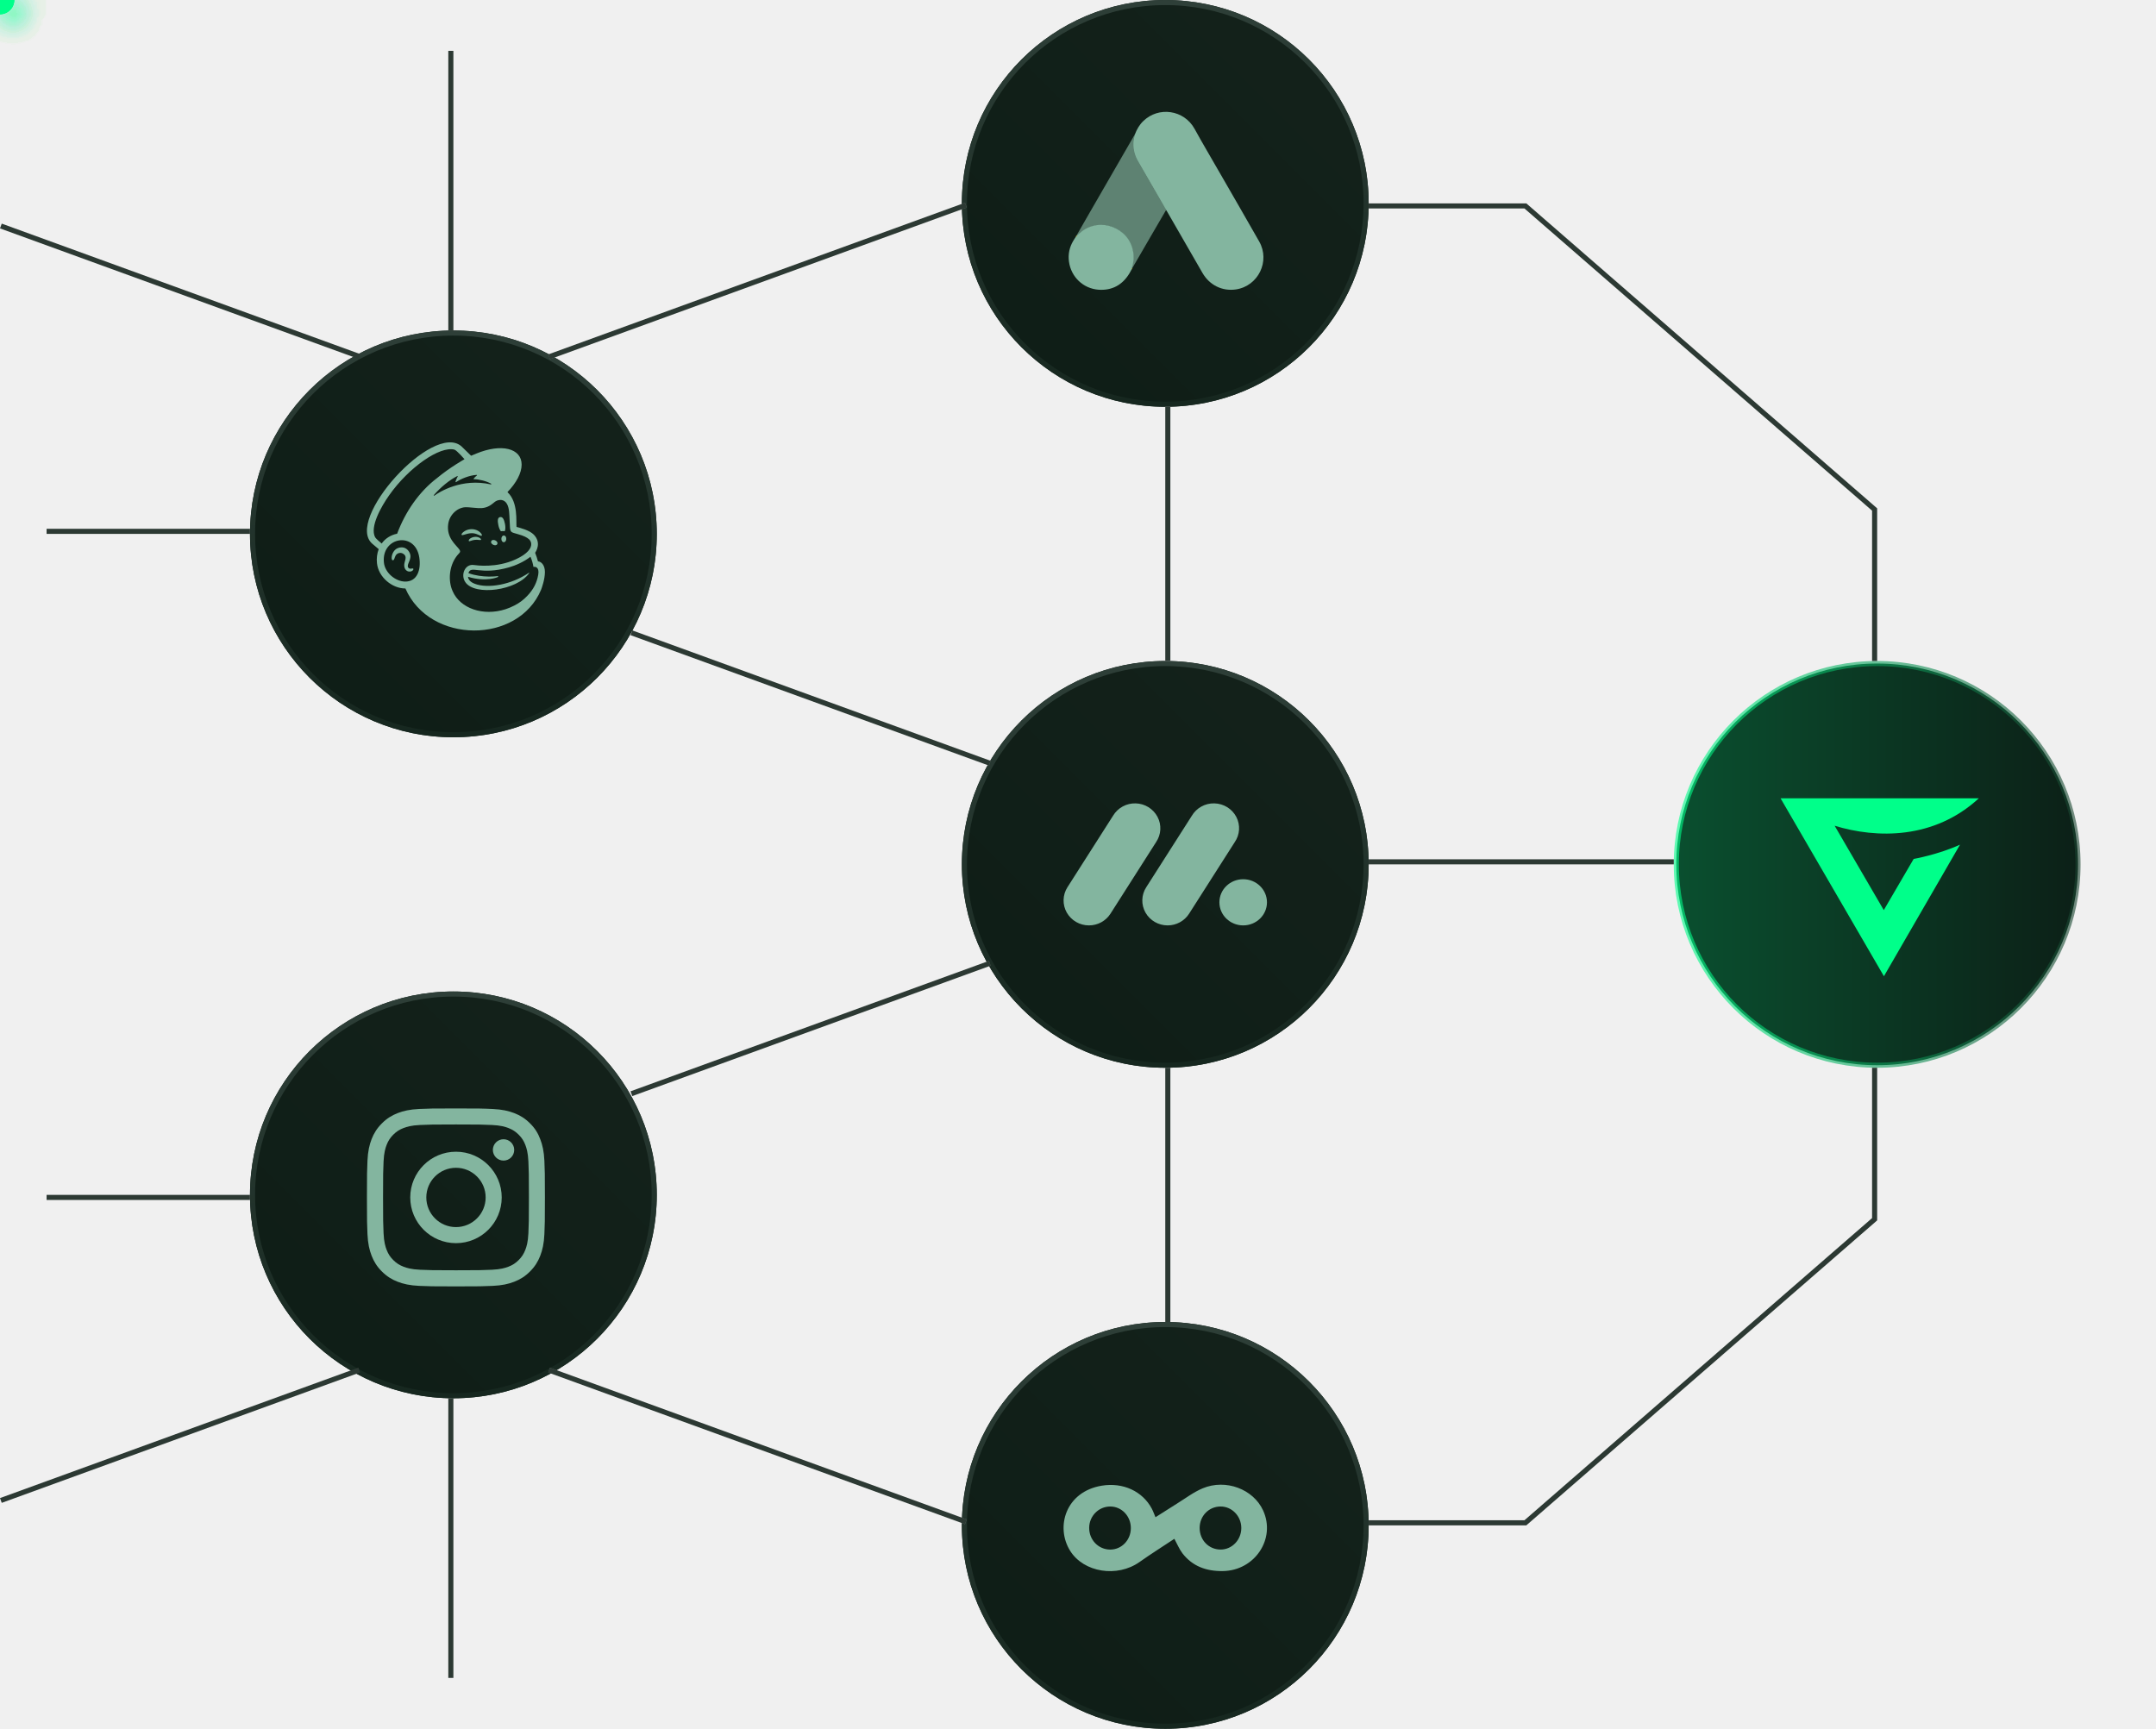
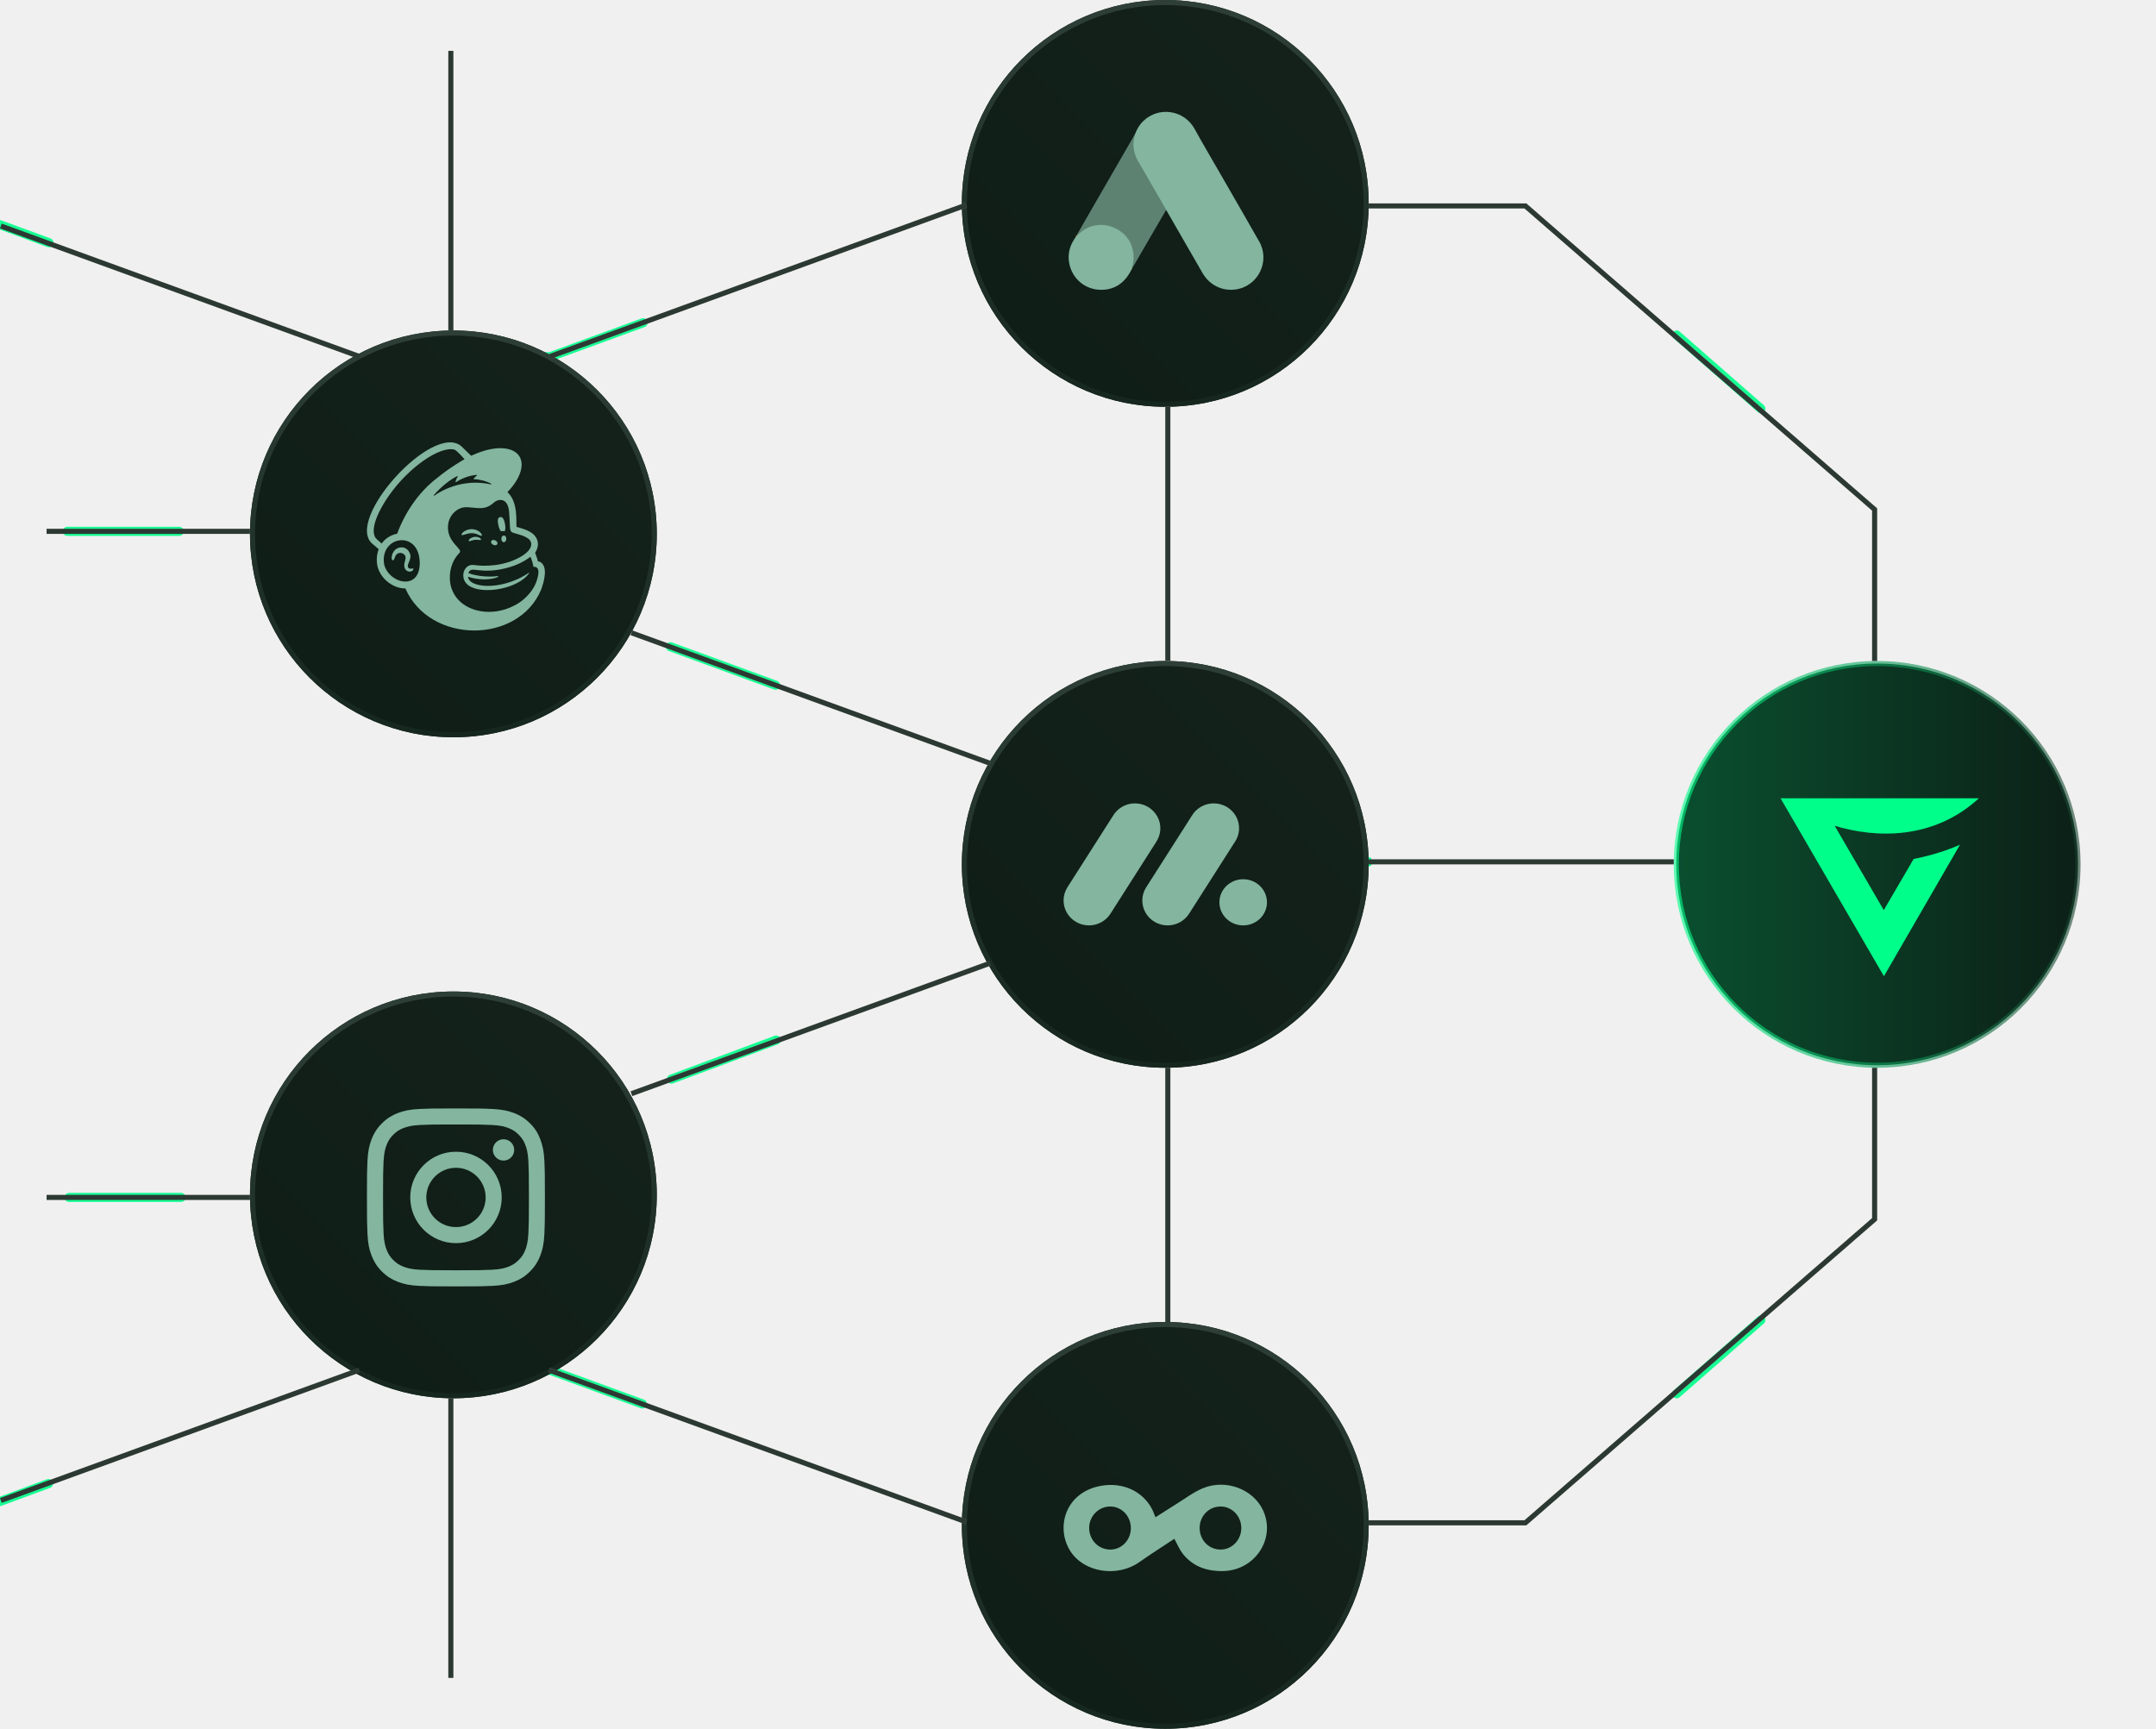
<svg xmlns="http://www.w3.org/2000/svg" width="424" height="340" viewBox="0 0 424 340" fill="none">
  <style>
	.pulse{ fill:#00FF8A; filter:drop-shadow(0 0 3px #00FF8A); }
	.hub-pulse{ fill:none; stroke:#00FF8A; }
	@media (prefers-reduced-motion: reduce){
		.pulse, .hub-pulse{ display:none; }
	}
</style>
+   <path d="M369 169.5 L269.163 169.5 L229 162.7 L194.477 150.1 L124.342 124.45 L89 111.5 L49.163 104.5 L0 104.5" pathLength="100" fill="none" stroke="#00FF8A" stroke-width="1.8" stroke-linecap="round" stroke-dasharray="22 100" stroke-dashoffset="22" opacity="0.9">
+     <animate attributeName="stroke-dashoffset" values="22;-100" dur="5.2s" begin="0s" repeatCount="indefinite" />
+   </path>
+   <path d="M369 169.5 L269.163 169.5 L229 176.1 L194.477 188.98 L124.342 215.1 L89 228.3 L49.163 235.5 L0 235.5" pathLength="100" fill="none" stroke="#00FF8A" stroke-width="1.8" stroke-linecap="round" stroke-dasharray="22 100" stroke-dashoffset="22" opacity="0.9">
+     <animate attributeName="stroke-dashoffset" values="22;-100" dur="5.8s" begin="-2.1s" repeatCount="indefinite" />
+   </path>
+   <path d="M369.163 170 L369.163 100.4 L300.16 40 L269.163 40 L229 26 L189.775 40.34 L108.159 70.17 L70.477 70.1 L0 44.2" pathLength="100" fill="none" stroke="#00FF8A" stroke-width="1.8" stroke-linecap="round" stroke-dasharray="22 100" stroke-dashoffset="22" opacity="0.9">
+     <animate attributeName="stroke-dashoffset" values="22;-100" dur="6.6s" begin="-3.4s" repeatCount="indefinite" />
+   </path>
+   <path d="M369.163 170 L369.163 239.6 L300.16 300 L269.163 300 L229 313.6 L189.775 299.3 L108.159 269.47 L70.477 269.3 L0 295.3" pathLength="100" fill="none" stroke="#00FF8A" stroke-width="1.8" stroke-linecap="round" stroke-dasharray="22 100" stroke-dashoffset="22" opacity="0.9">
+     <animate attributeName="stroke-dashoffset" values="22;-100" dur="7.2s" begin="-1.2s" repeatCount="indefinite" />
+   </path>
  <path d="M408.663 170C408.663 148.185 390.978 130.5 369.163 130.5C347.348 130.5 329.663 148.185 329.663 170C329.663 191.815 347.348 209.5 369.163 209.5C390.978 209.5 408.663 191.815 408.663 170Z" fill="url(#paint0_linear_191_23317)" />
  <path d="M408.663 170C408.663 148.185 390.978 130.5 369.163 130.5C347.348 130.5 329.663 148.185 329.663 170C329.663 191.815 347.348 209.5 369.163 209.5C390.978 209.5 408.663 191.815 408.663 170Z" stroke="url(#paint1_linear_191_23317)" stroke-opacity="0.6" />
  <path d="M389.163 157H350.163L370.494 192L385.455 166.124C381.121 168.095 376.344 168.929 376.344 168.929L370.465 178.995L360.8 162.4C369.059 164.934 380.374 165.113 389.163 157Z" fill="#00FF8A" />
  <path d="M129.163 105C129.163 82.909 111.254 65 89.163 65C67.072 65 49.163 82.909 49.163 105C49.163 127.091 67.072 145 89.163 145C111.254 145 129.163 127.091 129.163 105Z" fill="url(#paint2_linear_191_23317)" />
  <path d="M128.663 105C128.663 83.185 110.978 65.5 89.163 65.5C67.348 65.5 49.663 83.185 49.663 105C49.663 126.815 67.348 144.5 89.163 144.5C110.978 144.5 128.663 126.815 128.663 105Z" stroke="url(#paint3_linear_191_23317)" />
  <path d="M98.497 104.473C98.753 104.44 99.01 104.44 99.266 104.473C99.406 104.16 99.431 103.609 99.307 103.026C99.125 102.146 98.869 101.612 98.357 101.694C97.845 101.776 97.82 102.417 98.01 103.297C98.101 103.782 98.291 104.21 98.497 104.473ZM94.061 105.172C94.433 105.336 94.656 105.443 94.747 105.344C94.904 105.188 94.458 104.571 93.747 104.267C92.905 103.922 91.946 104.037 91.211 104.571C90.963 104.752 90.732 104.999 90.765 105.155C90.839 105.459 91.591 104.933 92.64 104.867C93.21 104.826 93.689 105.007 94.061 105.172ZM93.318 105.591C92.566 105.706 92.079 106.125 92.203 106.421C92.277 106.446 92.302 106.487 92.632 106.356C93.128 106.166 93.656 106.117 94.185 106.191C94.425 106.216 94.54 106.232 94.598 106.15C94.706 105.977 94.119 105.5 93.318 105.591ZM97.795 107.005C98.076 106.438 96.895 105.854 96.614 106.43C96.333 106.997 97.523 107.572 97.795 107.005ZM99.092 105.32C98.456 105.311 98.431 106.619 99.067 106.635C99.712 106.635 99.737 105.328 99.092 105.32ZM80.984 111.815C80.877 111.84 80.488 111.938 80.282 111.618C79.852 110.96 81.199 109.94 80.53 108.666C79.778 107.227 78.225 107.548 77.63 108.205C76.911 108.995 76.911 110.146 77.217 110.187C77.572 110.236 77.556 109.653 77.828 109.225C78.151 108.732 78.803 108.592 79.299 108.913C79.299 108.913 79.307 108.913 79.307 108.921C80.265 109.546 79.423 110.384 79.497 111.28C79.613 112.654 81.025 112.629 81.281 112.02C81.314 111.963 81.306 111.881 81.265 111.831C81.265 111.922 81.314 111.741 80.984 111.815ZM105.8 110.409C105.519 109.439 105.585 109.653 105.238 108.715C105.445 108.411 106.502 106.734 104.982 105.155C104.123 104.259 102.173 103.79 101.579 103.626C101.455 102.689 101.967 98.791 99.794 96.785C101.513 95.01 102.586 93.053 102.586 91.375C102.578 88.152 98.597 87.174 93.689 89.197L92.649 89.632C92.64 89.624 90.765 87.799 90.74 87.774C85.156 82.923 67.659 102.269 73.252 106.972L74.475 108C74.144 108.88 74.028 109.825 74.136 110.762C74.417 113.517 77.118 115.745 79.728 115.737C84.511 126.705 101.909 126.721 106.411 115.983C106.552 115.613 107.163 113.953 107.163 112.489C107.163 111.026 106.329 110.409 105.8 110.409ZM79.629 114.38C77.737 114.331 75.697 112.637 75.499 110.631C74.987 105.583 81.645 104.432 82.455 109.611C82.835 112.053 82.066 114.429 79.629 114.38ZM78.101 104.966C76.845 105.213 75.738 105.92 75.061 106.898C74.656 106.561 73.904 105.912 73.772 105.665C72.698 103.618 74.954 99.647 76.531 97.41C80.431 91.869 86.535 87.676 89.369 88.432C89.832 88.564 91.352 90.315 91.352 90.315C91.352 90.315 88.526 91.877 85.908 94.056C82.364 96.769 79.695 100.699 78.101 104.966ZM97.878 113.303C97.878 113.303 94.92 113.739 92.12 112.719C92.632 111.058 94.359 113.221 100.1 111.585C101.364 111.223 103.024 110.516 104.321 109.496C104.602 110.138 104.8 110.812 104.908 111.494C105.213 111.437 106.089 111.453 105.858 112.982C105.585 114.619 104.883 115.95 103.71 117.176C102.975 117.965 102.099 118.623 101.133 119.099C100.596 119.379 100.026 119.617 99.447 119.807C95.019 121.245 90.484 119.667 89.014 116.263C88.898 116 88.799 115.737 88.716 115.457C88.097 113.213 88.626 110.524 90.278 108.83C90.377 108.723 90.484 108.592 90.484 108.436C90.468 108.296 90.418 108.164 90.327 108.057C89.749 107.219 87.742 105.796 88.146 103.042C88.436 101.061 90.17 99.671 91.798 99.754L92.211 99.778C92.913 99.819 93.524 99.91 94.103 99.934C95.069 99.975 95.945 99.836 96.969 98.981C97.316 98.693 97.597 98.438 98.068 98.364C98.456 98.265 98.861 98.339 99.191 98.545C100.017 99.096 100.133 100.419 100.174 101.39C100.199 101.94 100.265 103.289 100.29 103.667C100.339 104.547 100.571 104.67 101.042 104.818C101.306 104.909 101.554 104.966 101.909 105.073C103 105.377 103.644 105.69 104.065 106.084C104.28 106.29 104.412 106.561 104.462 106.849C104.594 107.786 103.735 108.945 101.455 109.99C97.589 111.774 93.698 111.182 93.136 111.116C91.467 110.894 90.517 113.04 91.517 114.503C93.392 117.258 101.653 116.148 104.049 112.744C104.106 112.662 104.057 112.612 103.991 112.662C100.529 115.013 95.953 115.811 93.351 114.808C92.954 114.651 92.128 114.273 92.029 113.435C95.639 114.545 97.911 113.492 97.911 113.492C97.911 113.492 98.093 113.278 97.878 113.303ZM85.305 97.386C86.692 95.791 88.394 94.401 89.931 93.628C89.956 93.612 89.997 93.62 90.013 93.653C90.022 93.669 90.022 93.694 90.013 93.71C89.889 93.932 89.658 94.401 89.584 94.755C89.576 94.787 89.6 94.82 89.633 94.829C89.65 94.837 89.666 94.829 89.683 94.82C90.633 94.179 92.293 93.48 93.739 93.398C93.772 93.398 93.805 93.423 93.805 93.456C93.805 93.48 93.797 93.497 93.78 93.513C93.541 93.694 93.326 93.908 93.144 94.154C93.128 94.179 93.128 94.22 93.161 94.237C93.169 94.245 93.186 94.245 93.194 94.245C94.21 94.253 95.647 94.607 96.589 95.133C96.655 95.166 96.606 95.289 96.54 95.273C90.782 93.957 86.346 96.802 85.404 97.484C85.371 97.501 85.338 97.492 85.313 97.468C85.288 97.435 85.288 97.402 85.305 97.386Z" fill="#83B59F" />
  <path d="M269.163 170C269.163 147.909 251.254 130 229.163 130C207.072 130 189.163 147.909 189.163 170C189.163 192.091 207.072 210 229.163 210C251.254 210 269.163 192.091 269.163 170Z" fill="url(#paint4_linear_191_23317)" />
  <path d="M268.663 170C268.663 148.185 250.978 130.5 229.163 130.5C207.348 130.5 189.663 148.185 189.663 170C189.663 191.815 207.348 209.5 229.163 209.5C250.978 209.5 268.663 191.815 268.663 170Z" stroke="url(#paint5_linear_191_23317)" />
  <path d="M214.149 182C213.263 182.002 212.392 181.769 211.626 181.325C210.86 180.881 210.225 180.241 209.787 179.472C209.356 178.708 209.141 177.842 209.165 176.965C209.189 176.089 209.451 175.235 209.924 174.496L218.907 160.409C219.367 159.651 220.02 159.03 220.799 158.607C221.578 158.184 222.455 157.976 223.341 158.002C224.227 158.023 225.091 158.279 225.845 158.743C226.599 159.208 227.216 159.864 227.633 160.644C228.47 162.226 228.366 164.128 227.363 165.613L218.386 179.7C217.93 180.409 217.303 180.991 216.563 181.393C215.822 181.795 214.992 182.004 214.149 182Z" fill="#83B59F" />
  <path d="M229.624 182C227.812 182 226.145 181.033 225.269 179.478C224.839 178.716 224.625 177.852 224.649 176.977C224.673 176.103 224.935 175.252 225.407 174.515L234.373 160.459C234.826 159.691 235.476 159.059 236.257 158.627C237.037 158.194 237.919 157.979 238.811 158.002C240.638 158.042 242.294 159.062 243.132 160.659C243.963 162.255 243.841 164.169 242.808 165.65L233.844 179.706C233.39 180.411 232.765 180.991 232.028 181.392C231.29 181.793 230.464 182.002 229.624 182Z" fill="#83B59F" />
  <path d="M244.486 182C247.069 182 249.163 179.967 249.163 177.459C249.163 174.952 247.069 172.919 244.486 172.919C241.902 172.919 239.808 174.952 239.808 177.459C239.808 179.967 241.902 182 244.486 182Z" fill="#83B59F" />
  <path d="M269.163 300C269.163 277.909 251.254 260 229.163 260C207.072 260 189.163 277.909 189.163 300C189.163 322.091 207.072 340 229.163 340C251.254 340 269.163 322.091 269.163 300Z" fill="url(#paint6_linear_191_23317)" />
  <path d="M268.663 300C268.663 278.185 250.978 260.5 229.163 260.5C207.348 260.5 189.663 278.185 189.663 300C189.663 321.815 207.348 339.5 229.163 339.5C250.978 339.5 268.663 321.815 268.663 300Z" stroke="url(#paint7_linear_191_23317)" />
  <path d="M230.952 302.641C228.658 304.164 226.328 305.627 224.091 307.211C219.721 310.3 213.133 309.276 210.461 305.013C207.523 300.329 209.563 293.375 216.665 292.194C220.855 291.502 224.686 293.29 226.507 296.698C226.787 297.216 226.972 297.782 227.239 298.396C228.683 297.481 230.084 296.572 231.503 295.693C233.158 294.669 234.732 293.459 236.517 292.712C241.067 290.81 246.477 292.875 248.399 297.053C250.958 302.623 246.781 308.903 240.478 308.987C237.248 309.035 234.509 308.048 232.545 305.501C231.912 304.676 231.522 303.682 230.945 302.629L230.952 302.641ZM222.392 300.539C222.398 298.185 220.588 296.289 218.345 296.289C216.064 296.289 214.217 298.155 214.199 300.473C214.18 302.846 215.996 304.736 218.308 304.76C220.563 304.784 222.386 302.9 222.392 300.546V300.539ZM244.115 300.503C244.109 298.173 242.257 296.265 240.013 296.289C237.72 296.307 235.929 298.155 235.922 300.503C235.922 302.9 237.72 304.754 240.05 304.754C242.3 304.754 244.122 302.846 244.115 300.503Z" fill="#83B59F" />
  <path d="M269.163 40C269.163 17.909 251.254 0 229.163 0C207.072 0 189.163 17.909 189.163 40C189.163 62.091 207.072 80 229.163 80C251.254 80 269.163 62.091 269.163 40Z" fill="url(#paint8_linear_191_23317)" />
  <path d="M268.663 40C268.663 18.185 250.978 0.5 229.163 0.5C207.348 0.5 189.663 18.185 189.663 40C189.663 61.815 207.348 79.5 229.163 79.5C250.978 79.5 268.663 61.815 268.663 40Z" stroke="url(#paint9_linear_191_23317)" />
  <path d="M223.198 26.407C223.568 25.435 224.078 24.54 224.833 23.815C227.857 20.869 232.855 21.609 234.907 25.312C236.45 28.119 238.085 30.865 239.674 33.642C242.327 38.255 245.012 42.867 247.634 47.496C249.84 51.368 247.449 56.258 243.068 56.921C240.384 57.322 237.869 56.088 236.481 53.682C234.151 49.624 231.806 45.567 229.477 41.525C229.431 41.433 229.369 41.356 229.307 41.279C229.06 41.078 228.952 40.785 228.798 40.523C227.765 38.702 226.7 36.897 225.666 35.092C225.003 33.92 224.309 32.763 223.646 31.59C223.044 30.541 222.766 29.4 222.797 28.197C222.843 27.579 222.921 26.962 223.198 26.407Z" fill="#83B59F" />
  <path d="M223.198 26.407C223.059 26.963 222.936 27.518 222.905 28.104C222.858 29.4 223.182 30.603 223.83 31.73C225.527 34.645 227.224 37.576 228.906 40.507C229.06 40.77 229.183 41.032 229.338 41.279C228.412 42.883 227.486 44.472 226.545 46.077C225.25 48.313 223.954 50.566 222.642 52.803C222.581 52.803 222.565 52.772 222.55 52.725C222.535 52.602 222.581 52.494 222.612 52.371C223.244 50.057 222.72 48.005 221.131 46.246C220.159 45.182 218.925 44.58 217.505 44.38C215.654 44.117 214.019 44.596 212.553 45.752C212.291 45.953 212.122 46.246 211.813 46.401C211.751 46.401 211.72 46.37 211.705 46.323C212.445 45.043 213.171 43.763 213.911 42.482C216.965 37.175 220.02 31.868 223.09 26.577C223.121 26.515 223.167 26.469 223.198 26.407Z" fill="#5E8272" />
  <path d="M211.767 46.37C212.06 46.107 212.338 45.83 212.646 45.583C216.395 42.621 222.026 44.765 222.843 49.455C223.044 50.581 222.936 51.661 222.597 52.741C222.581 52.833 222.566 52.91 222.535 53.003C222.396 53.25 222.273 53.512 222.118 53.759C220.745 56.027 218.724 57.153 216.071 56.983C213.032 56.767 210.641 54.484 210.224 51.46C210.024 49.995 210.317 48.622 211.073 47.357C211.227 47.079 211.412 46.832 211.582 46.555C211.659 46.493 211.628 46.37 211.767 46.37Z" fill="#83B59F" />
  <path d="M211.766 46.369C211.705 46.43 211.705 46.537 211.598 46.552C211.583 46.445 211.644 46.384 211.705 46.308L211.766 46.369Z" fill="#FABC04" />
  <path d="M222.535 53.001C222.474 52.894 222.535 52.818 222.596 52.741C222.611 52.756 222.642 52.787 222.657 52.802L222.535 53.001Z" fill="#E1C025" />
  <path d="M129.163 235C129.163 212.909 111.254 195 89.163 195C67.072 195 49.163 212.909 49.163 235C49.163 257.091 67.072 275 89.163 275C111.254 275 129.163 257.091 129.163 235Z" fill="url(#paint10_linear_191_23317)" />
  <path d="M128.663 235C128.663 213.185 110.978 195.5 89.163 195.5C67.348 195.5 49.663 213.185 49.663 235C49.663 256.815 67.348 274.5 89.163 274.5C110.978 274.5 128.663 256.815 128.663 235Z" stroke="url(#paint11_linear_191_23317)" />
  <mask id="mask0_191_23317" style="mask-type:alpha" maskUnits="userSpaceOnUse" x="72" y="218" width="36" height="35">
    <path d="M89.673 221.152C94.352 221.152 94.906 221.172 96.746 221.255C98.456 221.33 99.379 221.617 99.995 221.856C100.809 222.171 101.397 222.554 102.006 223.162C102.621 223.777 102.998 224.359 103.312 225.172C103.552 225.788 103.839 226.718 103.914 228.42C103.996 230.266 104.017 230.82 104.017 235.49C104.017 240.166 103.996 240.72 103.914 242.559C103.839 244.269 103.552 245.192 103.312 245.807C102.998 246.621 102.614 247.209 102.006 247.817C101.39 248.433 100.809 248.809 99.995 249.123C99.379 249.363 98.449 249.65 96.746 249.725C94.899 249.807 94.345 249.828 89.673 249.828C84.995 249.828 84.441 249.807 82.601 249.725C80.891 249.65 79.968 249.363 79.352 249.123C78.538 248.809 77.95 248.426 77.341 247.817C76.725 247.202 76.349 246.621 76.034 245.807C75.795 245.192 75.508 244.262 75.433 242.559C75.35 240.713 75.33 240.16 75.33 235.49C75.33 230.813 75.35 230.259 75.433 228.42C75.508 226.711 75.795 225.788 76.034 225.172C76.349 224.359 76.732 223.771 77.341 223.162C77.957 222.547 78.538 222.171 79.352 221.856C79.968 221.617 80.898 221.33 82.601 221.255C84.441 221.172 84.995 221.152 89.673 221.152ZM89.673 218C84.92 218 84.325 218.021 82.457 218.103C80.597 218.185 79.318 218.485 78.21 218.916C77.054 219.367 76.076 219.962 75.104 220.94C74.126 221.911 73.531 222.889 73.08 224.037C72.649 225.152 72.348 226.424 72.266 228.283C72.184 230.157 72.163 230.752 72.163 235.503C72.163 240.255 72.184 240.85 72.266 242.717C72.348 244.576 72.649 245.855 73.08 246.963C73.531 248.118 74.126 249.096 75.104 250.067C76.076 251.038 77.054 251.639 78.203 252.084C79.318 252.515 80.59 252.815 82.45 252.897C84.318 252.979 84.913 253 89.666 253C94.42 253 95.015 252.979 96.883 252.897C98.743 252.815 100.022 252.515 101.13 252.084C102.279 251.639 103.257 251.038 104.229 250.067C105.2 249.096 105.802 248.118 106.246 246.97C106.677 245.855 106.978 244.583 107.06 242.724C107.143 240.857 107.163 240.262 107.163 235.51C107.163 230.758 107.143 230.164 107.06 228.297C106.978 226.437 106.677 225.159 106.246 224.051C105.816 222.889 105.221 221.911 104.242 220.94C103.271 219.969 102.293 219.367 101.144 218.923C100.029 218.492 98.757 218.191 96.896 218.109C95.022 218.021 94.427 218 89.673 218Z" fill="#000100" />
    <path d="M89.673 226.513C84.707 226.513 80.679 230.54 80.679 235.504C80.679 240.468 84.707 244.495 89.673 244.495C94.639 244.495 98.668 240.468 98.668 235.504C98.668 230.54 94.639 226.513 89.673 226.513ZM89.673 241.336C86.452 241.336 83.839 238.724 83.839 235.504C83.839 232.283 86.452 229.672 89.673 229.672C92.895 229.672 95.508 232.283 95.508 235.504C95.508 238.724 92.895 241.336 89.673 241.336Z" fill="#000100" />
    <path d="M101.125 226.158C101.125 227.32 100.182 228.257 99.026 228.257C97.863 228.257 96.926 227.313 96.926 226.158C96.926 224.996 97.87 224.059 99.026 224.059C100.182 224.059 101.125 225.002 101.125 226.158Z" fill="#000100" />
  </mask>
  <g mask="url(#mask0_191_23317)">
    <path d="M110.661 214.5H68.661V256.5H110.661V214.5Z" fill="#83B59F" />
    <path d="M110.661 214.5H68.661V256.5H110.661V214.5Z" fill="#83B59F" />
  </g>
  <path d="M329.163 169H269.163V170H329.163V169Z" fill="white" fill-opacity="0.3" />
  <path d="M329.163 169H269.163V170H329.163V169Z" fill="#2C3933" />
  <path d="M49.163 104H9.163V105H49.163V104Z" fill="#2C3933" />
  <path d="M49.163 235H9.163V236H49.163V235Z" fill="#2C3933" />
  <path d="M369.171 99.981L369.154 100H369.163V130H368.163V100.431L299.796 41H269.163V40H300.162L300.165 39.996L369.171 99.981Z" fill="white" fill-opacity="0.3" />
  <path d="M369.171 99.981L369.154 100H369.163V130H368.163V100.431L299.796 41H269.163V40H300.162L300.165 39.996L369.171 99.981Z" fill="#2C3933" />
  <path d="M369.171 240.014L369.154 239.995H369.163V209.995H368.163V239.564L299.796 298.995H269.163V299.995H300.162L300.165 299.999L369.171 240.014Z" fill="white" fill-opacity="0.3" />
  <path d="M369.171 240.014L369.154 239.995H369.163V209.995H368.163V239.564L299.796 298.995H269.163V299.995H300.162L300.165 299.999L369.171 240.014Z" fill="#2C3933" />
  <path d="M230.163 80H229.163V130H230.163V80Z" fill="white" fill-opacity="0.3" />
  <path d="M230.163 80H229.163V130H230.163V80Z" fill="#2C3933" />
  <path d="M89.163 10H88.163V65H89.163V10Z" fill="#2C3933" />
  <path d="M89.163 275H88.163V330H89.163V275Z" fill="#2C3933" />
  <path d="M124.342 123.98L124 124.92L194.477 150.571L194.819 149.632L124.342 123.98Z" fill="white" fill-opacity="0.3" />
  <path d="M124.342 123.98L124 124.92L194.477 150.571L194.819 149.632L124.342 123.98Z" fill="#2C3933" />
  <path d="M0.342 43.98L0 44.92L70.477 70.571L70.819 69.632L0.342 43.98Z" fill="#2C3933" />
  <path d="M70.477 268.98L70.819 269.92L0.342 295.571L0 294.632L70.477 268.98Z" fill="#2C3933" />
  <path d="M124.342 215.572L124 214.632L194.477 188.98L194.819 189.92L124.342 215.572Z" fill="white" fill-opacity="0.3" />
  <path d="M124.342 215.572L124 214.632L194.477 188.98L194.819 189.92L124.342 215.572Z" fill="#2C3933" />
  <path d="M108.159 70.642L107.817 69.702L189.775 39.872L190.117 40.812L108.159 70.642Z" fill="white" fill-opacity="0.3" />
  <path d="M108.159 70.642L107.817 69.702L189.775 39.872L190.117 40.812L108.159 70.642Z" fill="#2C3933" />
  <path d="M108.159 268.999L107.817 269.939L189.775 299.769L190.117 298.829L108.159 268.999Z" fill="white" fill-opacity="0.3" />
  <path d="M108.159 268.999L107.817 269.939L189.775 299.769L190.117 298.829L108.159 268.999Z" fill="#2C3933" />
  <path d="M230.163 210H229.163V260H230.163V210Z" fill="white" fill-opacity="0.3" />
  <path d="M230.163 210H229.163V260H230.163V210Z" fill="#2C3933" />
  <g class="web-flow">
    <circle class="hub-pulse" cx="369.163" cy="170" r="39.5" stroke-width="1.5" opacity="0">
      <animate attributeName="r" values="39.5;48;39.5" dur="3.2s" repeatCount="indefinite" />
      <animate attributeName="opacity" values="0.55;0;0.55" dur="3.2s" repeatCount="indefinite" />
    </circle>
-     <circle class="pulse" r="2.6">
-       <animateMotion path="M108.159 70.17 L189.775 40.34" dur="3.4s" begin="-0.2s" repeatCount="indefinite" />
-       <animate attributeName="opacity" values="0;1;0" dur="3.4s" begin="-0.2s" repeatCount="indefinite" />
-     </circle>
-     <circle class="pulse" r="2.6">
-       <animateMotion path="M108.159 269.47 L189.775 299.3" dur="3.4s" begin="-1.1s" repeatCount="indefinite" />
-       <animate attributeName="opacity" values="0;1;0" dur="3.4s" begin="-1.1s" repeatCount="indefinite" />
-     </circle>
-     <circle class="pulse" r="2.6">
-       <animateMotion path="M124.342 124.45 L194.477 150.1" dur="3.2s" begin="-0.6s" repeatCount="indefinite" />
-       <animate attributeName="opacity" values="0;1;0" dur="3.2s" begin="-0.6s" repeatCount="indefinite" />
-     </circle>
-     <circle class="pulse" r="2.6">
-       <animateMotion path="M124.342 215.1 L194.477 188.98" dur="3.2s" begin="-1.7s" repeatCount="indefinite" />
-       <animate attributeName="opacity" values="0;1;0" dur="3.2s" begin="-1.7s" repeatCount="indefinite" />
-     </circle>
-     <circle class="pulse" r="2.6">
-       <animateMotion path="M229.663 80 V130" dur="2.8s" begin="-0.9s" repeatCount="indefinite" />
-       <animate attributeName="opacity" values="0;1;0" dur="2.8s" begin="-0.9s" repeatCount="indefinite" />
-     </circle>
-     <circle class="pulse" r="2.6">
-       <animateMotion path="M229.663 210 V260" dur="2.8s" begin="-2.0s" repeatCount="indefinite" />
-       <animate attributeName="opacity" values="0;1;0" dur="2.8s" begin="-2.0s" repeatCount="indefinite" />
-     </circle>
-     <circle class="pulse" r="2.8">
-       <animateMotion path="M269.163 169.5 H329.163" dur="2.4s" begin="-0.4s" repeatCount="indefinite" />
-       <animate attributeName="opacity" values="0;1;0" dur="2.4s" begin="-0.4s" repeatCount="indefinite" />
-     </circle>
-     <circle class="pulse" r="2.8">
-       <animateMotion path="M269.163 40 H300.16 L369.163 100.4 V130" dur="3.6s" begin="-1.4s" repeatCount="indefinite" />
-       <animate attributeName="opacity" values="0;1;0" dur="3.6s" begin="-1.4s" repeatCount="indefinite" />
-     </circle>
-     <circle class="pulse" r="2.8">
-       <animateMotion path="M269.163 300 H300.16 L369.163 239.6 V210" dur="3.6s" begin="-2.6s" repeatCount="indefinite" />
-       <animate attributeName="opacity" values="0;1;0" dur="3.6s" begin="-2.6s" repeatCount="indefinite" />
-     </circle>
-     <circle class="pulse" r="1.8">
-       <animateMotion path="M9.163 104.5 H49.163" dur="2.6s" begin="-1.3s" repeatCount="indefinite" />
-       <animate attributeName="opacity" values="0;0.9;0" dur="2.6s" begin="-1.3s" repeatCount="indefinite" />
-     </circle>
-     <circle class="pulse" r="1.8">
-       <animateMotion path="M9.163 235.5 H49.163" dur="2.6s" begin="-0.5s" repeatCount="indefinite" />
-       <animate attributeName="opacity" values="0;0.9;0" dur="2.6s" begin="-0.5s" repeatCount="indefinite" />
-     </circle>
  </g>
  <defs>
    <linearGradient id="paint0_linear_191_23317" x1="329.663" y1="170" x2="408.663" y2="170" gradientUnits="userSpaceOnUse">
      <stop stop-color="#0A4F2F" />
      <stop offset="1" stop-color="#0C2017" />
    </linearGradient>
    <linearGradient id="paint1_linear_191_23317" x1="330" y1="170" x2="409" y2="170" gradientUnits="userSpaceOnUse">
      <stop stop-color="#00FF8A" />
      <stop offset="1" stop-color="#19432F" />
    </linearGradient>
    <linearGradient id="paint2_linear_191_23317" x1="129" y1="65" x2="49" y2="145" gradientUnits="userSpaceOnUse">
      <stop stop-color="#14221B" />
      <stop offset="1" stop-color="#0E1D16" />
    </linearGradient>
    <linearGradient id="paint3_linear_191_23317" x1="89.163" y1="145" x2="89.163" y2="65" gradientUnits="userSpaceOnUse">
      <stop stop-color="#16271F" />
      <stop offset="1" stop-color="#2E3F38" />
    </linearGradient>
    <linearGradient id="paint4_linear_191_23317" x1="269" y1="130" x2="189" y2="210" gradientUnits="userSpaceOnUse">
      <stop stop-color="#14221B" />
      <stop offset="1" stop-color="#0E1D16" />
    </linearGradient>
    <linearGradient id="paint5_linear_191_23317" x1="229.163" y1="210" x2="229.163" y2="130" gradientUnits="userSpaceOnUse">
      <stop stop-color="#16271F" />
      <stop offset="1" stop-color="#2E3F38" />
    </linearGradient>
    <linearGradient id="paint6_linear_191_23317" x1="269" y1="260" x2="189" y2="340" gradientUnits="userSpaceOnUse">
      <stop stop-color="#14221B" />
      <stop offset="1" stop-color="#0E1D16" />
    </linearGradient>
    <linearGradient id="paint7_linear_191_23317" x1="229.163" y1="340" x2="229.163" y2="260" gradientUnits="userSpaceOnUse">
      <stop stop-color="#16271F" />
      <stop offset="1" stop-color="#2E3F38" />
    </linearGradient>
    <linearGradient id="paint8_linear_191_23317" x1="269" y1="-2.38905e-06" x2="189" y2="80" gradientUnits="userSpaceOnUse">
      <stop stop-color="#14221B" />
      <stop offset="1" stop-color="#0E1D16" />
    </linearGradient>
    <linearGradient id="paint9_linear_191_23317" x1="229.163" y1="80" x2="229.163" y2="-1.90131e-06" gradientUnits="userSpaceOnUse">
      <stop stop-color="#16271F" />
      <stop offset="1" stop-color="#2E3F38" />
    </linearGradient>
    <linearGradient id="paint10_linear_191_23317" x1="129" y1="195" x2="49" y2="275" gradientUnits="userSpaceOnUse">
      <stop stop-color="#14221B" />
      <stop offset="1" stop-color="#0E1D16" />
    </linearGradient>
    <linearGradient id="paint11_linear_191_23317" x1="89.163" y1="275" x2="89.163" y2="195" gradientUnits="userSpaceOnUse">
      <stop stop-color="#16271F" />
      <stop offset="1" stop-color="#2E3F38" />
    </linearGradient>
  </defs>
</svg>
